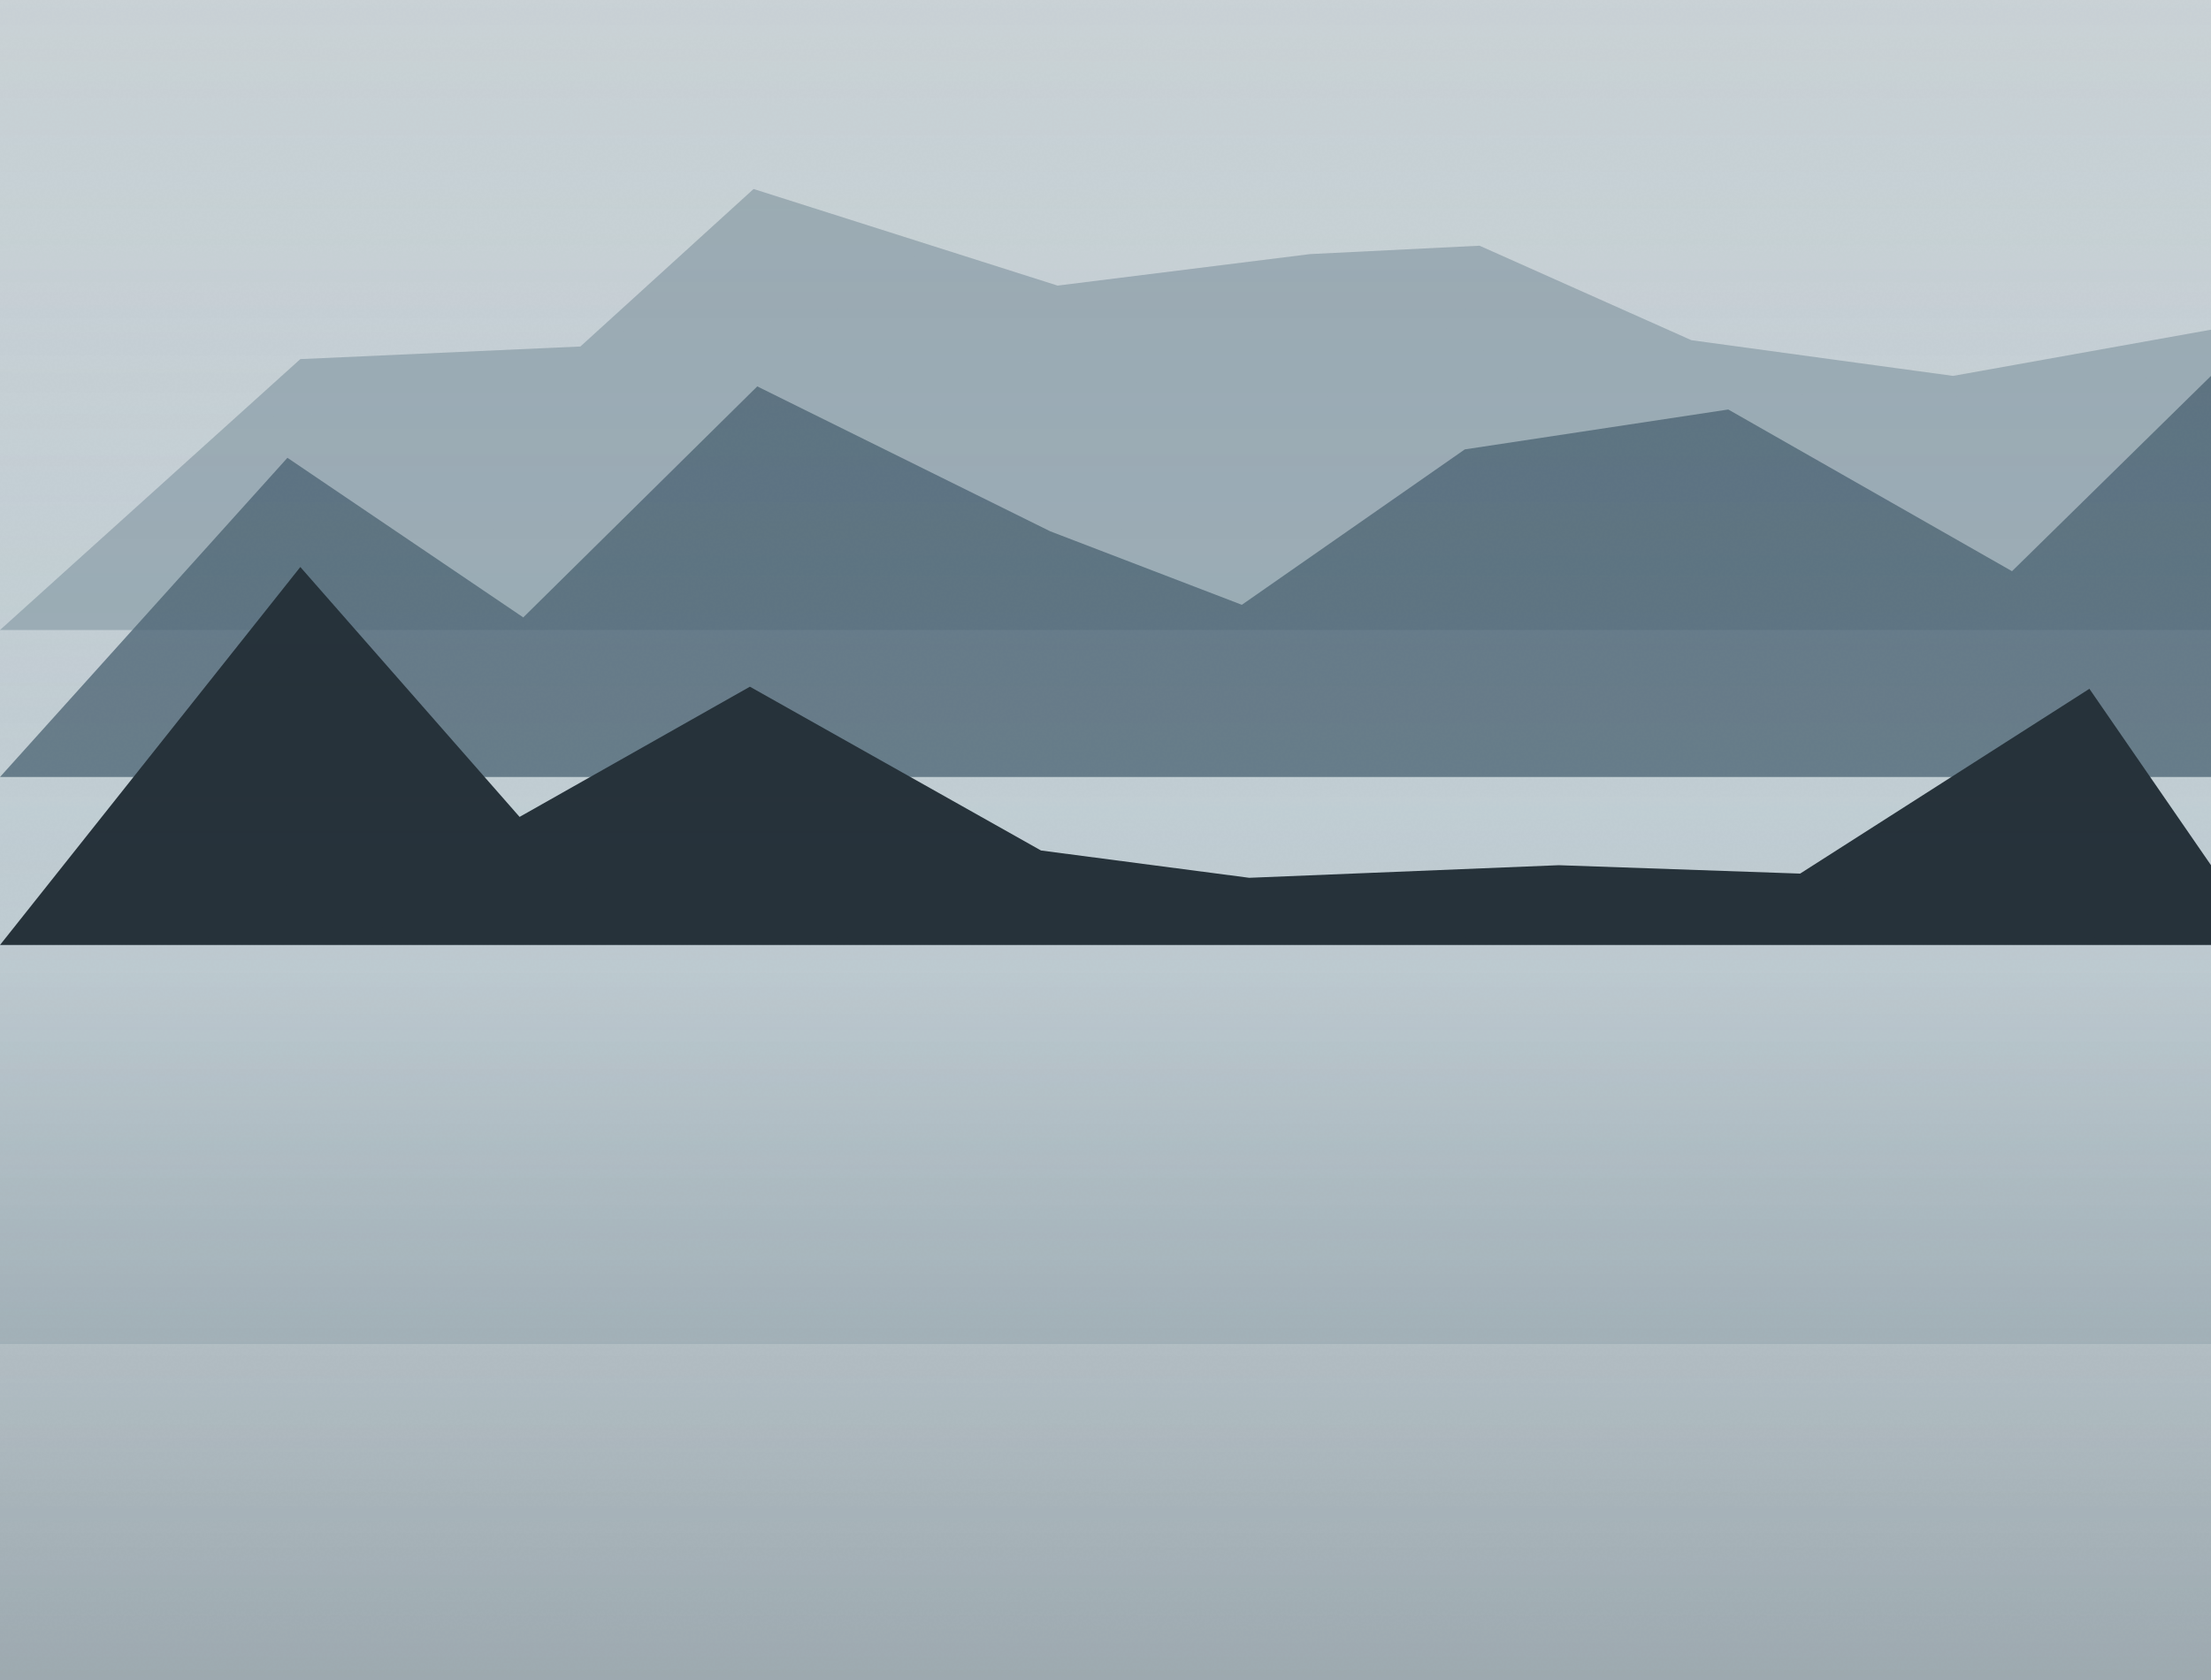
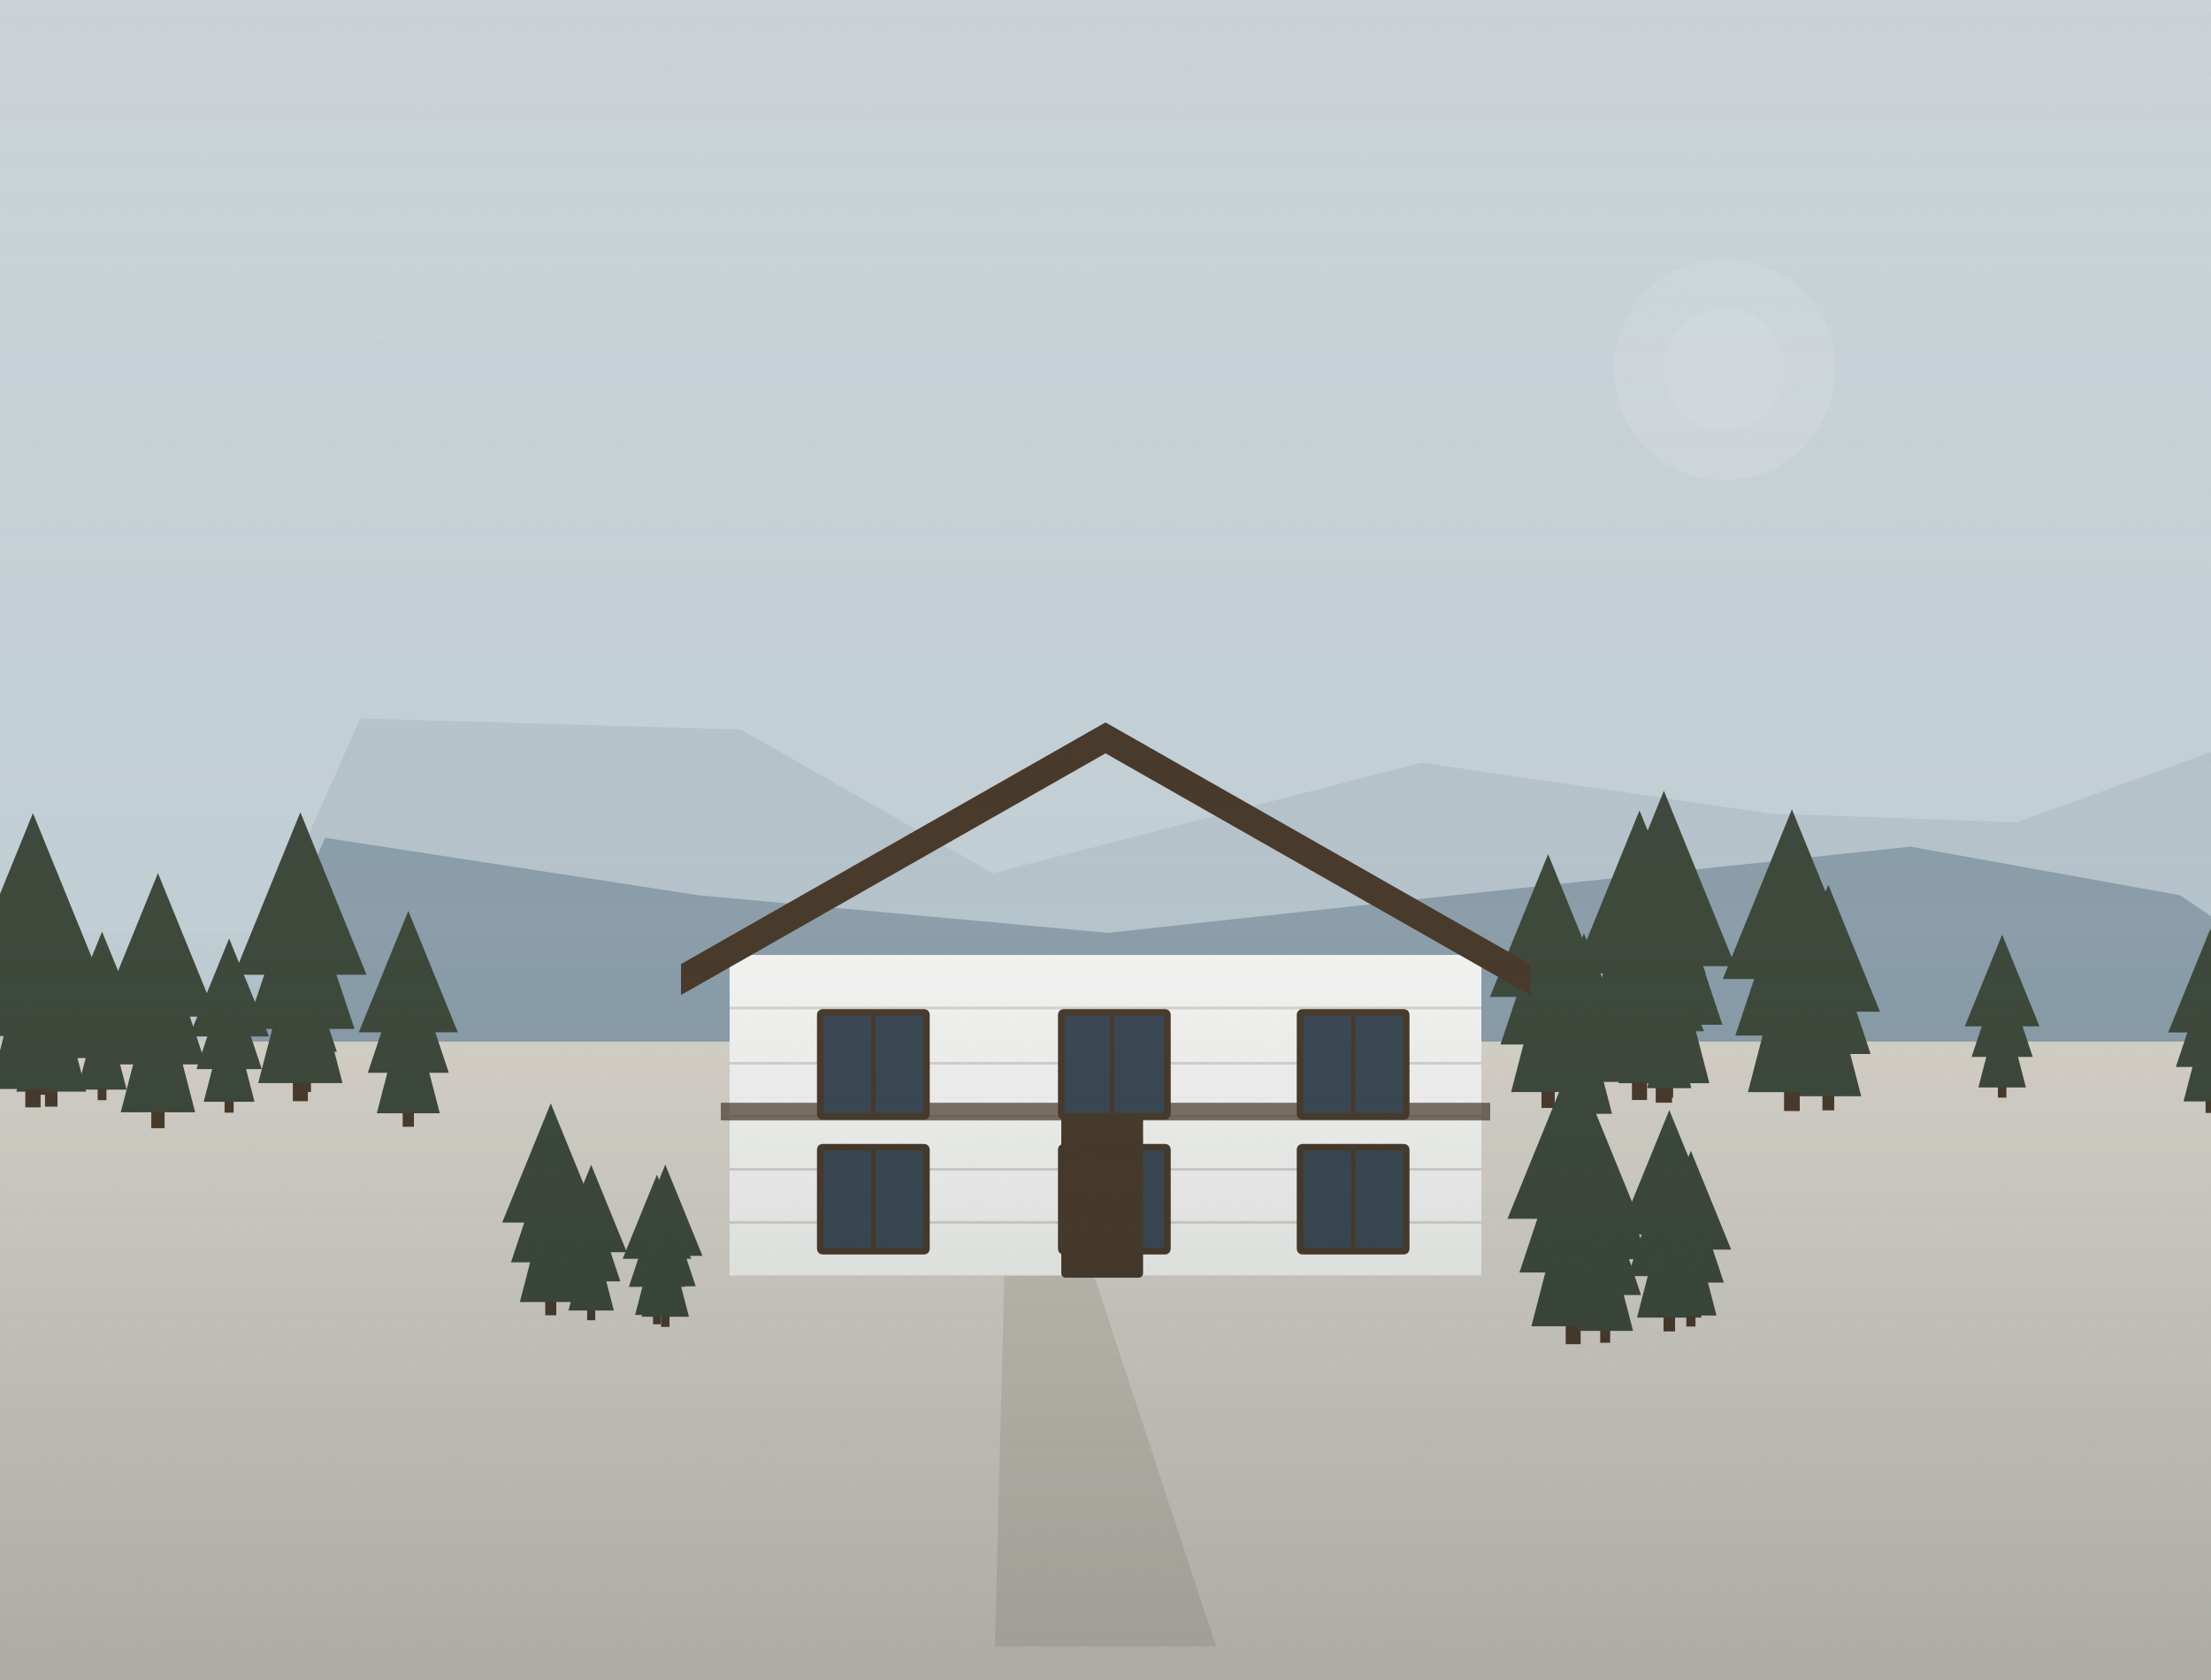
<svg xmlns="http://www.w3.org/2000/svg" viewBox="0 0 1000 760" width="1000" height="760" role="img" aria-label="Exteriér penzionu">
  <defs>
    <linearGradient id="sky-6" x1="0" y1="0" x2="0" y2="1">
      <stop offset="0%" stop-color="#DCE4E8" />
-       <stop offset="100%" stop-color="#A9BAC2" />
+       <stop offset="100%" stop-color="#AEC0C8" />
    </linearGradient>
-     <linearGradient id="vig-6" x1="0" y1="0" x2="0" y2="1">
-       <stop offset="0%" stop-color="#26323A" stop-opacity="0.10" />
-       <stop offset="55%" stop-color="#26323A" stop-opacity="0" />
-       <stop offset="100%" stop-color="#26323A" stop-opacity="0.22" />
-     </linearGradient>
-     <filter id="grain-6">
-       <feTurbulence type="fractalNoise" baseFrequency="0.9" numOctaves="2" stitchTiles="stitch" result="noise" />
-       <feColorMatrix in="noise" type="matrix" values="0 0 0 0 0  0 0 0 0 0  0 0 0 0 0  0 0 0 0.02 0" />
-     </filter>
  </defs>
  <rect width="1000" height="760" fill="url(#sky-6)" />
-   <g transform="scale(0.8333333,0.95)">
-     <path d="M0,300 L163,171 L315,165 L409,90 L574,136 L711,121 L803,117 L918,162 L1060,179 L1200,157 L1200,300 Z" fill="#7E93A0" opacity="0.55" />
-     <path d="M0,300 L156,148 L284,224 L411,114 L570,183 L674,218 L795,144 L938,125 L1092,202 L1200,109 L1200,300 Z" fill="#516979" opacity="0.8" transform="translate(0,70)" />
-     <path d="M0,300 L163,120 L282,239 L407,177 L565,255 L678,268 L846,262 L977,266 L1134,178 L1200,262 L1200,300 Z" fill="#26323A" transform="translate(0,150)" />
-     <rect x="0" y="640" width="1200" height="160" fill="#FFFFFF" opacity="0.25" />
-   </g>
-   <rect width="1000" height="760" filter="url(#grain-6)" opacity="0.6" />
+   <circle cx="780.0" cy="167.2" r="50.0" fill="#DCE4E8" opacity="0.55" />
+   <circle cx="780.0" cy="167.2" r="27.5" fill="#DCE4E8" opacity="0.85" />
+   <path d="M0,691 L163,325 L335,330 L449,395 L643,345 L800,368 L912,372 L1020,333 L1020,691 Z" fill="#A9BAC2" opacity="0.5" />
+   <path d="M0,721 L147,379 L316,405 L501,422 L676,403 L864,383 L986,405 L1020,428 L1020,721 Z" fill="#7E93A0" opacity="0.75" />
+   <rect x="0" y="471.2" width="1000" height="288.8" fill="#D8D4CC" />
+   <rect x="101.575" y="495.132" width="4.103" height="8.207" fill="#4A3B2C" />
+   <path d="M103.626,454.098 L92.137,498.415 L115.116,498.415 Z" fill="#3E4A3C" />
+   <path d="M103.626,439.326 L88.854,483.643 L118.399,483.643 Z" fill="#3E4A3C" />
+   <path d="M103.626,424.554 L85.572,468.87 L121.681,468.87 Z" fill="#3E4A3C" />
+   <rect x="20.358" y="489.336" width="5.644" height="11.287" fill="#4A3B2C" />
+   <path d="M23.18,432.901 L7.378,493.851 L38.981,493.851 Z" fill="#3E4A3C" />
+   <path d="M23.18,412.584 L2.863,473.534 L43.496,473.534 Z" fill="#3E4A3C" />
+   <path d="M23.18,392.268 L-1.652,453.218 L48.011,453.218 Z" fill="#3E4A3C" />
+   <rect x="15.795" y="484.176" width="5.53" height="11.059" fill="#4A3B2C" />
+   <path d="M18.56,428.879 L3.076,488.6 L34.043,488.6 Z" fill="#3E4A3C" />
+   <path d="M18.56,408.972 L-1.347,468.693 L38.467,468.693 Z" fill="#3E4A3C" />
+   <path d="M18.56,389.065 L-5.771,448.786 L42.891,448.786 Z" fill="#3E4A3C" />
+   <rect x="136.877" y="486.428" width="3.779" height="7.559" fill="#4A3B2C" />
+   <path d="M138.767,448.634 L128.184,489.451 L149.349,489.451 Z" fill="#3E4A3C" />
+   <path d="M138.767,435.028 L125.161,475.845 L152.373,475.845 Z" fill="#3E4A3C" />
+   <path d="M138.767,421.422 L122.137,462.24 L155.396,462.24 Z" fill="#3E4A3C" />
+   <rect x="132.442" y="484.535" width="6.807" height="13.615" fill="#4A3B2C" />
+   <path d="M135.846,416.461 L116.785,489.981 L154.907,489.981 Z" fill="#3E4A3C" />
+   <path d="M135.846,391.954 L111.339,465.474 L160.353,465.474 Z" fill="#3E4A3C" />
+   <path d="M135.846,367.447 L105.894,440.967 L165.799,440.967 Z" fill="#3E4A3C" />
+   <rect x="68.432" y="498.356" width="6.01" height="12.019" fill="#4A3B2C" />
+   <path d="M71.436,438.258 L54.609,503.163 L88.264,503.163 Z" fill="#3E4A3C" />
+   <path d="M71.436,416.623 L49.801,481.528 L93.072,481.528 Z" fill="#3E4A3C" />
+   <path d="M71.436,394.988 L44.994,459.893 L97.879,459.893 Z" fill="#3E4A3C" />
+   <rect x="182.13" y="499.551" width="5.087" height="10.173" fill="#4A3B2C" />
+   <path d="M184.673,448.683 L170.43,503.62 L198.916,503.62 Z" fill="#3E4A3C" />
+   <path d="M184.673,430.371 L166.361,485.308 L202.985,485.308 Z" fill="#3E4A3C" />
+   <path d="M184.673,412.059 L162.291,466.996 L207.055,466.996 Z" fill="#3E4A3C" />
+   <rect x="11.44" y="487.087" width="6.934" height="13.868" fill="#4A3B2C" />
+   <path d="M14.906,417.748 L-4.508,492.634 L34.321,492.634 Z" fill="#3E4A3C" />
+   <path d="M14.906,392.786 L-10.055,467.672 L39.868,467.672 Z" fill="#3E4A3C" />
+   <path d="M14.906,367.824 L-15.603,442.71 L45.416,442.71 Z" fill="#3E4A3C" />
+   <rect x="44.176" y="489.759" width="3.971" height="7.942" fill="#4A3B2C" />
+   <path d="M46.162,450.047 L35.042,492.936 L57.281,492.936 Z" fill="#3E4A3C" />
+   <path d="M46.162,435.751 L31.865,478.64 L60.458,478.64 Z" fill="#3E4A3C" />
+   <path d="M46.162,421.455 L28.688,464.343 L63.635,464.343 Z" fill="#3E4A3C" />
+   <rect x="748.871" y="484.142" width="7.349" height="14.698" fill="#4A3B2C" />
+   <path d="M752.546,410.65 L731.968,490.021 L773.124,490.021 Z" fill="#3E4A3C" />
+   <path d="M752.546,384.193 L726.089,463.564 L779.003,463.564 Z" fill="#3E4A3C" />
+   <path d="M752.546,357.736 L720.209,437.107 L784.882,437.107 Z" fill="#3E4A3C" />
+   <rect x="903.621" y="488.886" width="3.841" height="7.681" fill="#4A3B2C" />
+   <path d="M905.541,450.479 L894.787,491.959 L916.295,491.959 Z" fill="#3E4A3C" />
+   <path d="M905.541,436.652 L891.715,478.132 L919.368,478.132 Z" fill="#3E4A3C" />
+   <path d="M905.541,422.826 L888.642,464.306 L922.441,464.306 Z" fill="#3E4A3C" />
+   <rect x="997.552" y="494.8" width="4.338" height="8.675" fill="#4A3B2C" />
+   <path d="M999.721,451.424 L987.576,498.27 L1011.866,498.27 Z" fill="#3E4A3C" />
+   <path d="M999.721,435.809 L984.106,482.655 L1015.336,482.655 Z" fill="#3E4A3C" />
+   <path d="M999.721,420.193 L980.636,467.039 L1018.807,467.039 Z" fill="#3E4A3C" />
+   <rect x="824.267" y="491.67" width="5.313" height="10.625" fill="#4A3B2C" />
+   <path d="M826.923,438.544 L812.048,495.92 L841.798,495.92 Z" fill="#3E4A3C" />
+   <path d="M826.923,419.419 L807.798,476.795 L846.048,476.795 Z" fill="#3E4A3C" />
+   <path d="M826.923,400.294 L803.548,457.67 L850.298,457.67 Z" fill="#3E4A3C" />
+   <rect x="738.103" y="483.975" width="6.822" height="13.644" fill="#4A3B2C" />
+   <path d="M741.514,415.755 L722.412,489.433 L760.616,489.433 Z" fill="#3E4A3C" />
+   <path d="M741.514,391.195 L716.954,464.874 L766.073,464.874 Z" fill="#3E4A3C" />
+   <path d="M741.514,366.636 L711.497,440.314 L771.531,440.314 Z" fill="#3E4A3C" />
+   <rect x="753.149" y="489.404" width="3.58" height="7.16" fill="#4A3B2C" />
+   <path d="M754.939,453.605 L744.915,492.268 L764.962,492.268 Z" fill="#3E4A3C" />
+   <path d="M754.939,440.717 L742.051,479.38 L767.826,479.38 Z" fill="#3E4A3C" />
+   <path d="M754.939,427.829 L739.187,466.493 L770.69,466.493 Z" fill="#3E4A3C" />
+   <rect x="806.898" y="488.379" width="7.108" height="14.217" fill="#4A3B2C" />
+   <path d="M810.452,417.296 L790.549,494.065 L830.356,494.065 Z" fill="#3E4A3C" />
+   <path d="M810.452,391.706 L784.863,468.475 L836.042,468.475 Z" fill="#3E4A3C" />
+   <path d="M810.452,366.117 L779.176,442.886 L841.729,442.886 Z" fill="#3E4A3C" />
+   <rect x="714.127" y="500.239" width="4.533" height="9.067" fill="#4A3B2C" />
+   <path d="M716.394,454.905 L703.7,503.866 L729.087,503.866 Z" fill="#3E4A3C" />
+   <path d="M716.394,438.584 L700.074,487.545 L732.714,487.545 Z" fill="#3E4A3C" />
+   <path d="M716.394,422.264 L696.447,471.225 L736.341,471.225 Z" fill="#3E4A3C" />
+   <rect x="697.198" y="489.251" width="5.981" height="11.961" fill="#4A3B2C" />
+   <path d="M700.188,429.444 L683.442,494.035 L716.934,494.035 Z" fill="#3E4A3C" />
+   <path d="M700.188,407.914 L678.658,472.505 L721.719,472.505 Z" fill="#3E4A3C" />
+   <path d="M700.188,386.383 L673.873,450.974 L726.503,450.974 Z" fill="#3E4A3C" />
+   <path d="M450.0,744.8 L455.0,547.2 L485.0,547.2 L550.0,744.8 Z" fill="#B8B2A4" opacity="0.55" />
+   <rect x="330.0" y="432" width="340.0" height="145" fill="#F5F6F4" />
+   <line x1="330.0" y1="456" x2="670.0" y2="456" stroke="#4A3B2C" stroke-width="1.2" opacity="0.18" />
+   <line x1="330.0" y1="481" x2="670.0" y2="481" stroke="#4A3B2C" stroke-width="1.2" opacity="0.18" />
+   <line x1="330.0" y1="505" x2="670.0" y2="505" stroke="#4A3B2C" stroke-width="1.2" opacity="0.18" />
+   <line x1="330.0" y1="529" x2="670.0" y2="529" stroke="#4A3B2C" stroke-width="1.2" opacity="0.18" />
+   <line x1="330.0" y1="553" x2="670.0" y2="553" stroke="#4A3B2C" stroke-width="1.2" opacity="0.18" />
+   <rect x="326.0" y="498.868" width="348.0" height="8" fill="#4A3B2C" opacity="0.7" />
+   <path d="M308.0,436.136 L500.0,326.8 L692.0,436.136 L692.0,450.136 L500.0,340.8 L308.0,450.136 Z" fill="#4A3B2C" />
+   <rect x="371" y="458" width="48" height="47" fill="#3A4A55" stroke="#4A3B2C" stroke-width="3" rx="1" />
+   <line x1="395" y1="458" x2="395" y2="505" stroke="#4A3B2C" stroke-width="2" />
+   <rect x="480" y="458" width="48" height="47" fill="#3A4A55" stroke="#4A3B2C" stroke-width="3" rx="1" />
+   <line x1="503" y1="458" x2="503" y2="505" stroke="#4A3B2C" stroke-width="2" />
+   <rect x="588" y="458" width="48" height="47" fill="#3A4A55" stroke="#4A3B2C" stroke-width="3" rx="1" />
+   <line x1="612" y1="458" x2="612" y2="505" stroke="#4A3B2C" stroke-width="2" />
+   <rect x="371" y="519" width="48" height="47" fill="#3A4A55" stroke="#4A3B2C" stroke-width="3" rx="1" />
+   <line x1="395" y1="519" x2="395" y2="566" stroke="#4A3B2C" stroke-width="2" />
+   <rect x="480" y="519" width="48" height="47" fill="#3A4A55" stroke="#4A3B2C" stroke-width="3" rx="1" />
+   <line x1="503" y1="519" x2="503" y2="566" stroke="#4A3B2C" stroke-width="2" />
+   <rect x="588" y="519" width="48" height="47" fill="#3A4A55" stroke="#4A3B2C" stroke-width="3" rx="1" />
+   <line x1="612" y1="519" x2="612" y2="566" stroke="#4A3B2C" stroke-width="2" />
+   <rect x="480" y="505" width="37" height="73" fill="#4A3B2C" rx="2" />
+   <rect x="246.601" y="585.022" width="4.993" height="9.986" fill="#4A3B2C" />
+   <path d="M249.098,535.09 L235.117,589.017 L263.079,589.017 Z" fill="#3E4A3C" />
+   <path d="M249.098,517.114 L231.122,571.041 L267.074,571.041 Z" fill="#3E4A3C" />
+   <path d="M249.098,499.138 L227.128,553.065 L271.068,553.065 Z" fill="#3E4A3C" />
+   <rect x="295.358" y="592.024" width="3.526" height="7.051" fill="#4A3B2C" />
+   <path d="M297.121,556.767 L287.249,594.845 L306.993,594.845 Z" fill="#3E4A3C" />
+   <path d="M297.121,544.074 L284.428,582.152 L309.814,582.152 Z" fill="#3E4A3C" />
+   <path d="M297.121,531.381 L281.608,569.459 L312.634,569.459 Z" fill="#3E4A3C" />
+   <rect x="298.986" y="592.61" width="3.823" height="7.647" fill="#4A3B2C" />
+   <path d="M300.897,554.377 L290.192,595.668 L311.603,595.668 Z" fill="#3E4A3C" />
+   <path d="M300.897,540.613 L287.134,581.905 L314.661,581.905 Z" fill="#3E4A3C" />
+   <path d="M300.897,526.85 L284.075,568.141 L317.72,568.141 Z" fill="#3E4A3C" />
+   <rect x="265.55" y="589.933" width="3.664" height="7.327" fill="#4A3B2C" />
+   <path d="M267.381,553.298 L257.123,592.864 L277.639,592.864 Z" fill="#3E4A3C" />
+   <path d="M267.381,540.109 L254.192,579.675 L280.57,579.675 Z" fill="#3E4A3C" />
+   <path d="M267.381,526.92 L251.262,566.487 L283.501,566.487 Z" fill="#3E4A3C" />
+   <rect x="752.389" y="591.877" width="5.216" height="10.431" fill="#4A3B2C" />
+   <path d="M754.997,539.721 L740.393,596.049 L769.6,596.049 Z" fill="#3E4A3C" />
+   <path d="M754.997,520.945 L736.221,577.273 L773.773,577.273 Z" fill="#3E4A3C" />
+   <path d="M754.997,502.169 L732.048,558.497 L777.945,558.497 Z" fill="#3E4A3C" />
+   <rect x="708.149" y="594.575" width="6.753" height="13.507" fill="#4A3B2C" />
+   <path d="M711.526,527.042 L692.616,599.977 L730.435,599.977 Z" fill="#3E4A3C" />
+   <path d="M711.526,502.73 L687.214,575.666 L735.838,575.666 Z" fill="#3E4A3C" />
+   <path d="M711.526,478.418 L681.811,551.354 L741.24,551.354 Z" fill="#3E4A3C" />
+   <rect x="762.693" y="591.818" width="4.141" height="8.282" fill="#4A3B2C" />
+   <path d="M764.763,550.409 L753.169,595.131 L776.358,595.131 Z" fill="#3E4A3C" />
+   <path d="M764.763,535.501 L749.856,580.223 L779.671,580.223 Z" fill="#3E4A3C" />
+   <path d="M764.763,520.594 L746.543,565.316 L782.983,565.316 Z" fill="#3E4A3C" />
+   <rect x="723.755" y="598.445" width="4.5" height="9" fill="#4A3B2C" />
+   <path d="M726.005,553.445 L713.405,602.045 L738.605,602.045 Z" fill="#3E4A3C" />
+   <path d="M726.005,537.245 L709.805,585.845 L742.205,585.845 Z" fill="#3E4A3C" />
+   <path d="M726.005,521.045 L706.205,569.645 L745.805,569.645 Z" fill="#3E4A3C" />
+   <defs>
+     <filter id="grain-6">
+       <feTurbulence type="fractalNoise" baseFrequency="0.85" numOctaves="2" stitchTiles="stitch" />
+       <feColorMatrix type="matrix" values="0 0 0 0 0  0 0 0 0 0  0 0 0 0 0  0 0 0 0.025 0" />
+     </filter>
+     <linearGradient id="vig-6" x1="0" y1="0" x2="0" y2="1">
+       <stop offset="0%" stop-color="#161E23" stop-opacity="0.08" />
+       <stop offset="55%" stop-color="#161E23" stop-opacity="0" />
+       <stop offset="100%" stop-color="#161E23" stop-opacity="0.22" />
+     </linearGradient>
+   </defs>
+   <rect width="1000" height="760" filter="url(#grain-6)" opacity="0.5" />
  <rect width="1000" height="760" fill="url(#vig-6)" />
</svg>
